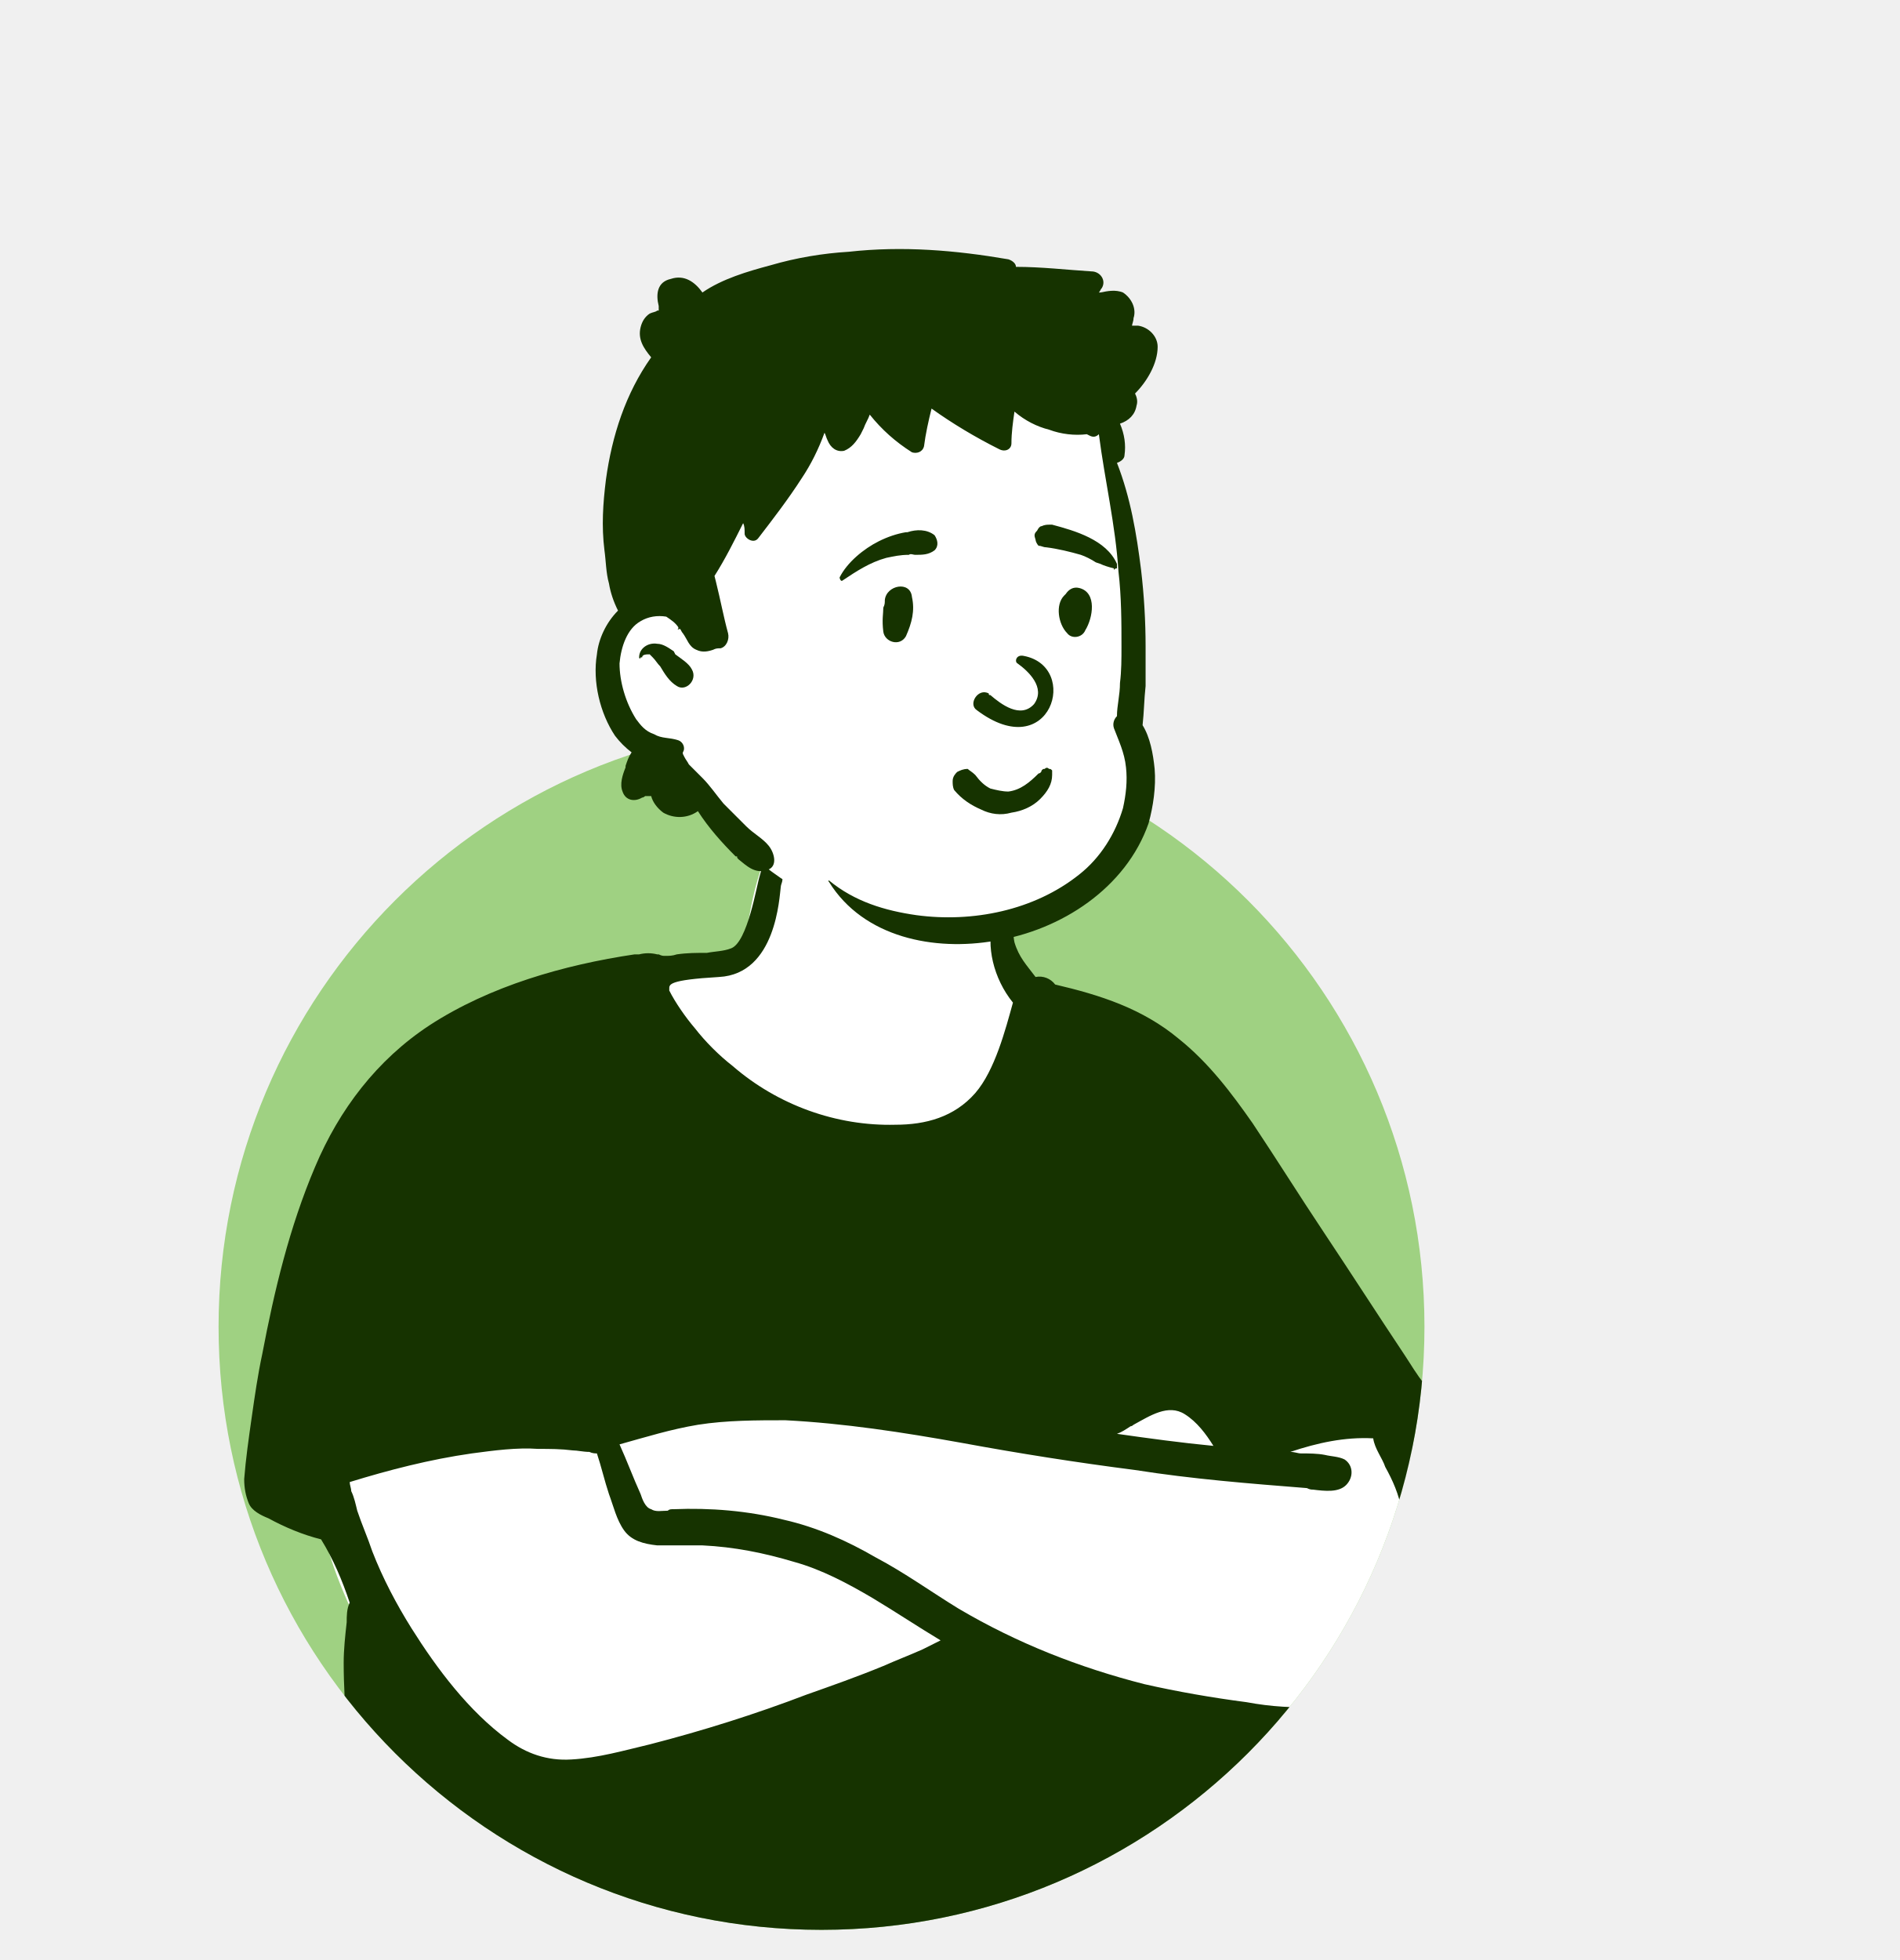
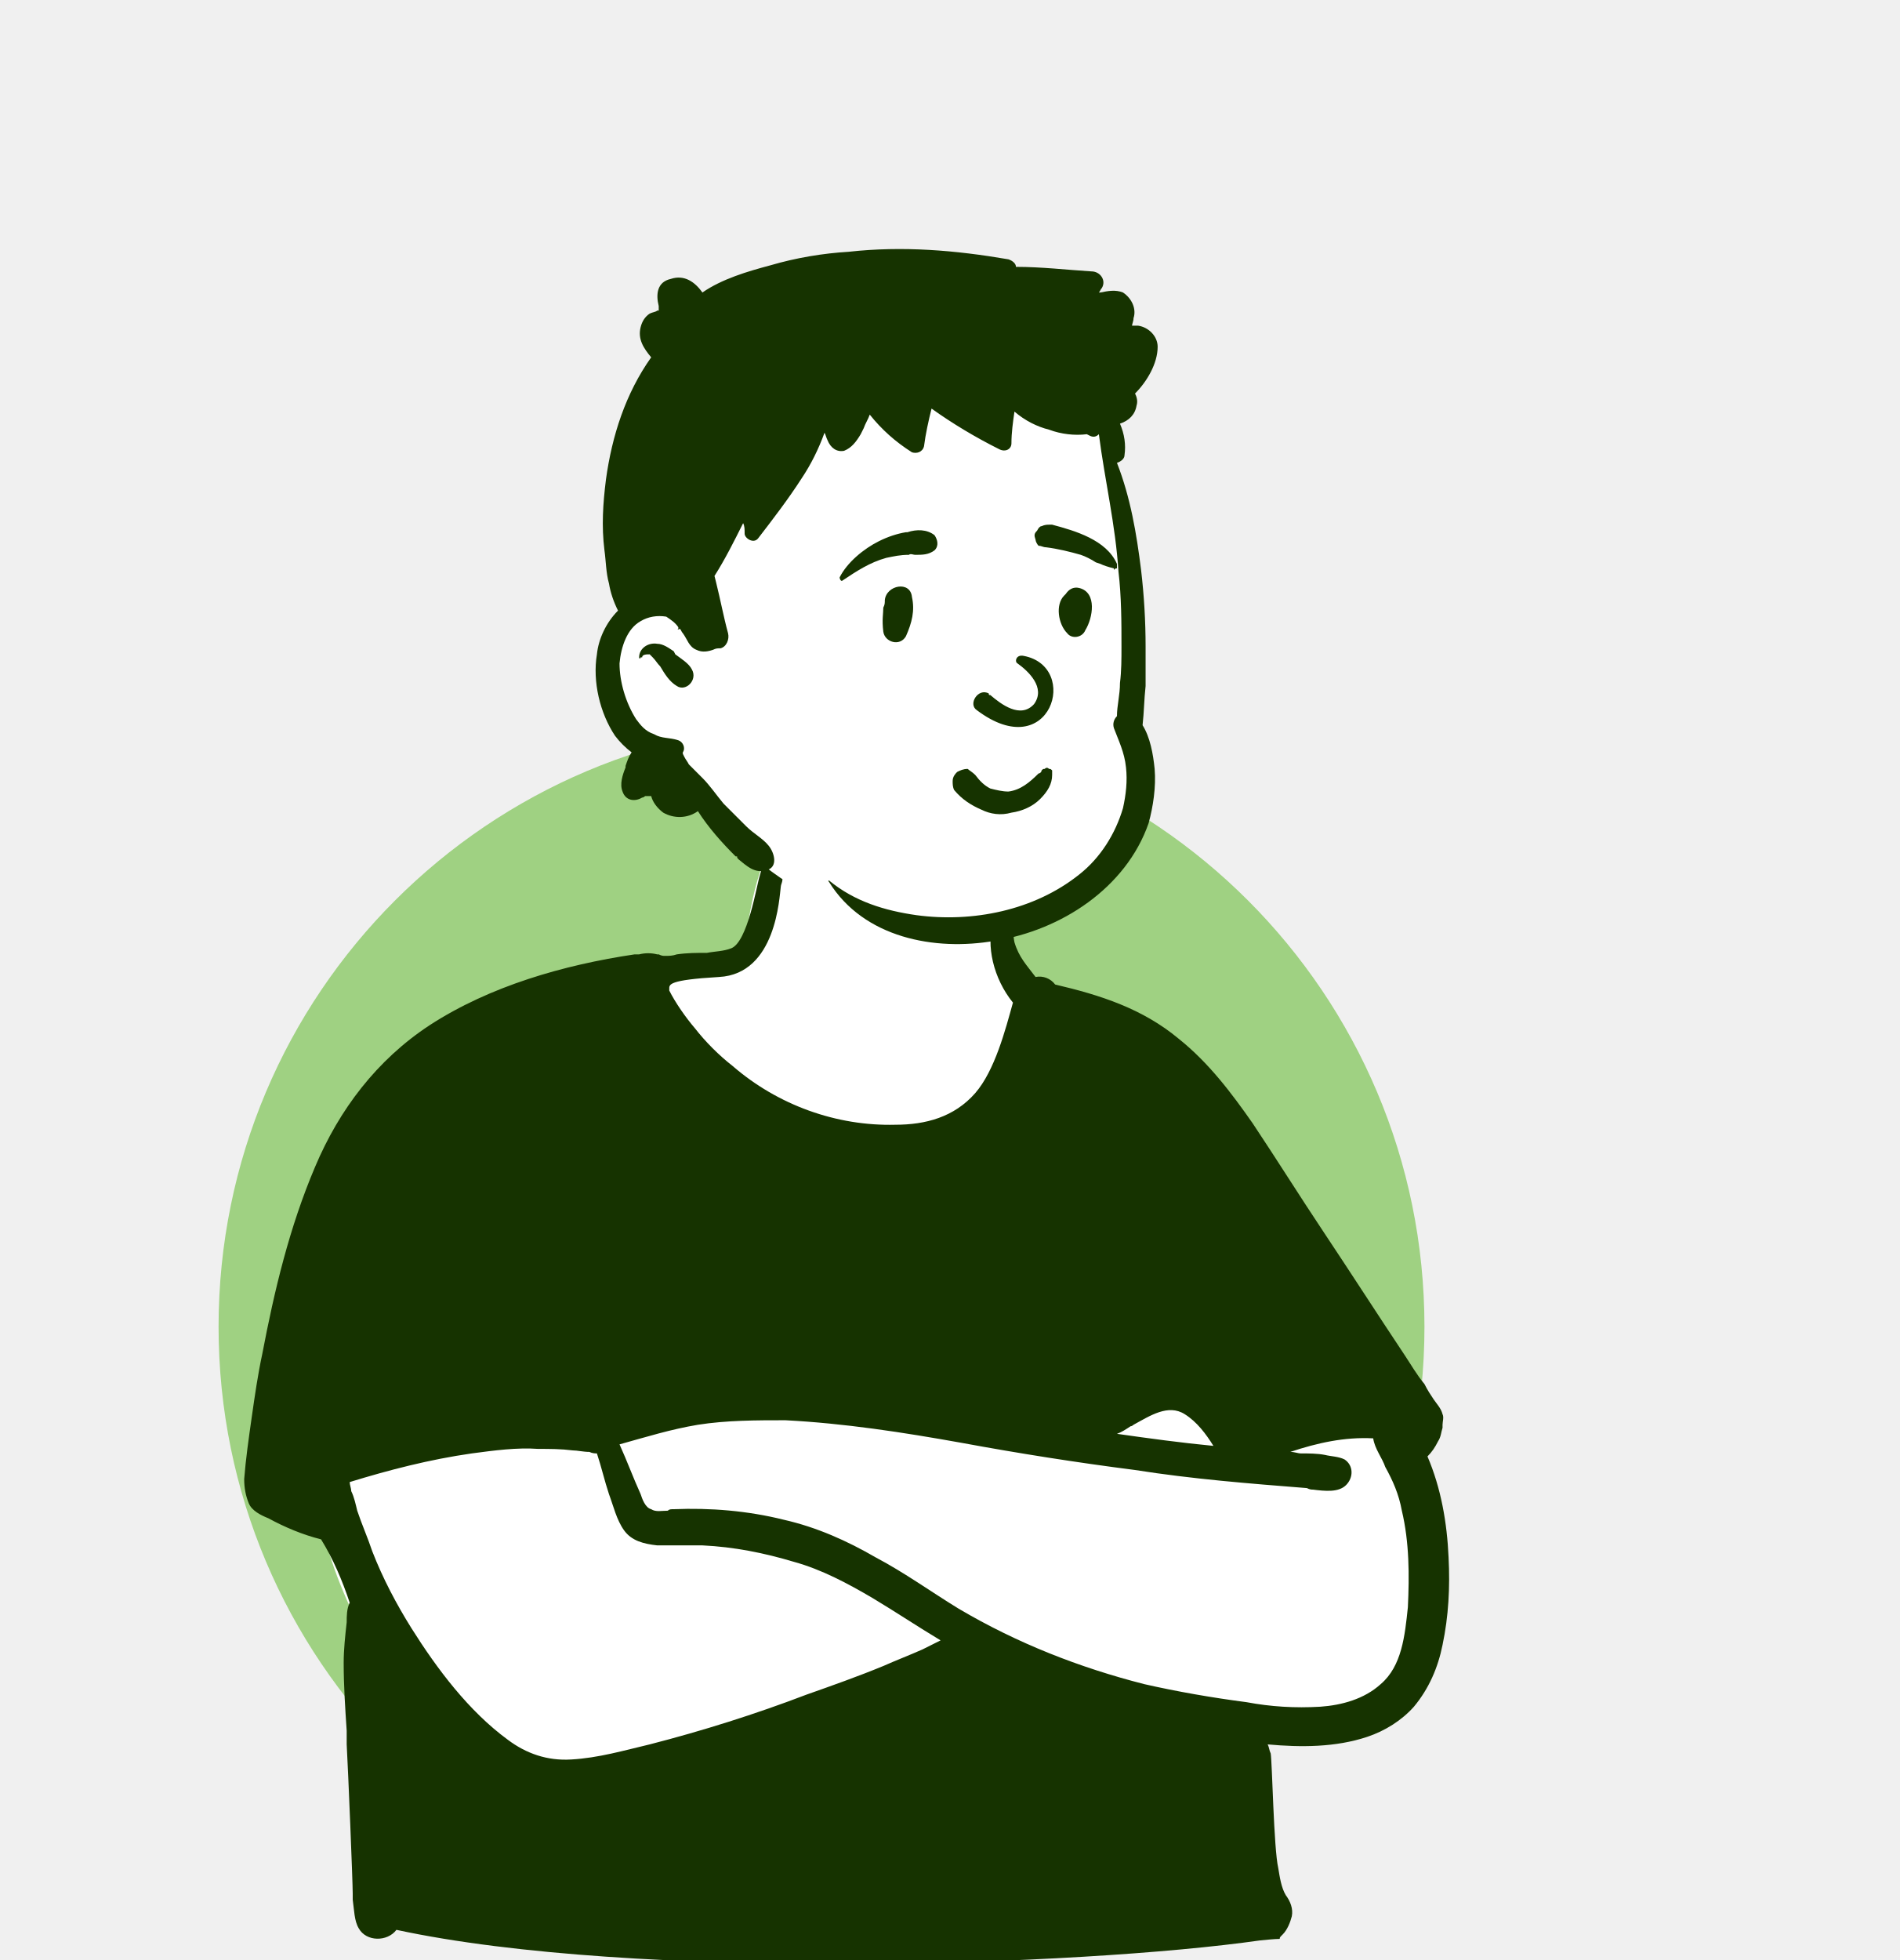
<svg xmlns="http://www.w3.org/2000/svg" viewBox="-120 -110 1260 1300" width="1260" height="1300">
  <style>.k{fill:#163300}.b{fill:#FFFFFF}.ks{stroke:#163300}.bs{stroke:#FFFFFF}.s .k,.s .b{fill:#9FD182}</style>
  <defs>
    <clipPath id="c">
-       <path d="M-120 -110H1140V770H825A400 400 0 0 1 25 770H-120Z" />
+       <rect x="-120" y="-110" width="1260" height="1300" />
    </clipPath>
  </defs>
  <circle cx="425" cy="770" r="400" fill="#9FD182" />
  <g clip-path="url(#c)">
    <g>
      <g transform="translate(0 459)">
        <path d="M570 258C561 255 553 251 545 246C523 230 509 205 495 182C476 148 463 112 453 74C449 58 448 39 439 25C418 -6 357 -2 325 4C303 7 298 32 294 50C289 65 287 80 284 95C279 99 273 101 267 104C204 123 193 159 169 214C129 294 19 326 2 421C-9 483 22 542 53 594C83 651 123 679 188 665C249 652 308 629 368 611C397 604 426 585 456 592C519 606 584 613 648 611C739 614 739 528 730 460C723 356 670 288 570 258L570 258Z" transform="translate(90 -40)" class="b" stroke="none" />
        <path d="M795 380C794 383 794 386 792 389C790 393 788 396 785 399C794 420 798 443 799 466C800 486 799 505 795 524C792 539 786 553 776 565C768 574 757 581 745 585C724 592 701 592 679 590C680 592 680 594 681 596C682 602 683 659 686 672C687 678 688 685 691 690C694 694 696 699 695 704C694 708 692 713 689 716C687 718 687 718 687 719C686 719 684 719 674 720C555 737 259 747 101 713C95 721 81 721 76 712C73 707 73 700 72 693C72 692 72 691 72 689C72 681 69 608 68 590C68 587 68 584 68 581C67 566 66 551 66 536C66 527 67 518 68 509C68 505 68 500 70 496C65 481 59 467 51 454C39 451 27 446 16 440C11 438 5 435 3 430C1 425 0 420 0 414C1 401 3 387 5 373C7 359 9 345 12 331C20 289 30 247 47 207C63 169 88 136 123 113C163 87 212 73 259 66C260 66 261 66 262 66C266 65 270 65 274 66C275 66 275 66 275 66C277 67 278 67 279 67C282 67 284 67 287 66C294 65 300 65 307 65C312 64 318 64 323 62C334 58 340 20 342 14C343 10 345 3 349 1C351 -1 354 0 356 2C359 5 358 12 357 17C357 18 356 20 356 21C355 28 353 79 315 81C281 83 282 86 282 89C282 89 282 90 282 90C286 98 293 108 299 115C306 124 315 133 324 140C354 166 393 180 432 179C452 179 471 174 485 158C498 143 505 116 510 98C497 82 492 60 497 44C498 39 501 35 506 38C510 41 510 54 511 58C514 68 519 73 525 81C530 80 535 82 538 86C568 93 596 102 620 122C640 138 655 158 669 178C685 202 700 226 716 250C734 277 752 305 770 332C774 338 778 345 783 351C785 355 787 358 789 361C791 364 794 367 795 371C796 373 795 376 795 378C795 379 795 379 795 380ZM624 371C632 376 638 384 643 392C622 390 600 387 579 384C582 383 585 381 588 379C589 379 590 378 590 378C601 372 613 364 624 371ZM263 424C264 427 266 433 270 434C273 436 277 435 281 435C282 434 283 434 285 434C309 433 334 435 358 441C380 446 400 455 419 466C438 476 456 489 474 500C513 523 554 539 597 550C619 555 642 559 665 562C681 565 697 566 714 565C728 564 743 560 754 550C768 538 770 518 772 499C773 478 773 456 768 435C766 424 762 415 757 406C755 400 750 394 749 387C730 386 712 390 694 396C697 396 699 397 701 397C706 397 712 397 717 398C721 399 726 399 730 401C736 405 736 413 731 418C726 423 717 422 709 421C708 421 707 421 705 420C667 417 629 414 591 408C552 403 514 397 476 390C437 383 398 377 359 375C340 375 320 375 301 378C283 381 267 386 249 391C254 402 258 413 263 424ZM242 424C245 432 247 441 252 448C257 455 265 457 274 458C280 458 285 458 291 458C296 458 300 458 304 458C325 459 345 463 365 469C383 474 400 483 417 493C432 502 447 512 462 521C458 523 454 525 450 527C441 531 433 534 424 538C407 545 390 551 373 557C339 570 304 581 269 590C252 594 235 599 217 600C201 601 187 596 175 587C149 568 128 540 111 513C101 497 92 480 85 462C82 453 78 444 75 435C74 431 73 426 71 422C71 420 70 418 70 416C96 408 123 401 151 397C166 395 181 393 195 394C203 394 210 394 218 395C221 395 225 396 229 396C231 397 233 397 234 397C237 406 239 415 242 424Z" transform="translate(42 -2)" class="k" fill-rule="evenodd" stroke="none" />
      </g>
    </g>
    <g transform="translate(225 0)">
      <g>
        <g>
          <path d="M186 0C242 0 301 44 322 72C339 96 349 202 349 275C349 290 357 318 355 333C346 386 307 430 230 430C153 430 98 399 41 318C14 318 0 296 0 263C0 229 27 217 27 217C27 217 17 85 41 51C65 16 129 -8e-15 186 0Z" transform="translate(56 75)" class="b" stroke="none" />
          <path d="M274 7C239 1 204 -2 168 2C151 3 133 6 116 11C101 15 84 20 71 29C66 22 59 17 50 20C41 22 40 30 42 38C42 39 42 39 42 40C42 40 42 40 42 41L41 41C40 42 38 42 36 43C33 45 31 48 30 52C28 60 32 66 37 72C20 96 11 124 7 153C5 169 4 184 6 200C7 207 7 215 9 222C10 228 12 234 15 240L15 240C7 248 2 259 1 269C-2 287 3 308 13 323C16 327 20 331 24 334C22 337 21 340 20 343L20 344C18 349 16 355 18 360C20 366 26 367 31 364C32 364 33 363 33 363C35 363 36 363 37 363C38 367 41 371 45 374C52 378 61 378 68 373C75 384 84 394 93 403L94 403C94 404 94 404 95 405C100 409 106 415 114 412C121 410 119 401 115 396C111 391 105 388 100 383C95 378 90 373 85 368C80 362 76 356 71 351C68 348 65 345 62 342C61 340 60 339 59 337L58 335C58 335 58 335 58 334C60 331 58 327 55 326C49 324 44 325 39 322C33 320 30 316 27 312C20 301 16 287 16 275C17 264 21 252 30 247C35 244 41 243 47 244C50 246 53 248 55 251L55 252C54 252 55 253 56 252L56 252C57 253 57 254 58 255C61 259 62 264 67 266C71 268 75 267 78 266C80 265 81 265 83 265C87 264 89 259 88 255C85 244 83 233 80 221L79 217C86 206 92 194 98 182C99 184 99 186 99 189C99 192 105 196 108 192C118 179 128 166 137 152C143 143 148 133 152 122C153 124 153 125 154 127C156 132 160 135 165 134C170 132 173 128 176 123L178 119C179 116 181 113 182 110C190 120 199 128 210 135C213 136 217 135 218 131C219 123 221 114 223 106C237 116 252 125 268 133C272 135 276 133 276 129C276 122 277 115 278 108C285 114 293 118 301 120C309 123 318 124 326 123C326 123 326 123 326 123L328 124L328 124C330 125 332 125 334 123C338 154 345 183 347 214C349 231 349 248 349 264C349 272 349 280 348 288C348 296 346 303 346 310C344 312 343 315 344 318C347 326 351 334 352 344C353 353 352 362 350 371C345 388 335 404 321 415C291 439 250 447 213 442C192 439 172 433 155 419C155 419 154 419 155 420C178 457 225 466 265 459C309 452 352 424 367 381C370 370 372 357 371 345C370 335 368 324 363 316C364 307 364 299 365 290L365 287C365 280 365 272 365 264C365 247 364 230 362 213C359 189 355 165 346 142C349 141 351 139 351 137C352 130 351 123 348 116C354 114 358 110 359 104C360 101 359 98 358 96C366 88 373 76 373 65C373 58 367 52 360 51C359 51 357 51 356 51C356 50 357 48 357 46C359 40 356 33 350 29C345 27 340 28 335 29L334 29C335 28 335 27 336 26C339 21 335 15 329 15C313 14 296 12 279 12C279 10 277 8 274 7ZM41 262C35 261 29 265 29 271C29 272 30 272 30 271L31 271C31 269 34 269 36 269C36 269 37 270 38 271L38 271C40 273 41 275 43 277L43 277C46 282 49 287 54 290C60 294 68 286 64 279C62 275 57 272 53 269L52 267C49 265 45 262 41 262Z" transform="translate(50 55)" class="k" fill-rule="evenodd" stroke="none" />
        </g>
      </g>
      <g transform="translate(159 186)">
        <g>
          <path d="M141 0L139 0C138 0 136 0 134 1C133 1 132 2 131 4C129 6 129 7 130 10C130 11 131 13 132 14C134 14 135 15 137 15C145 16 153 18 160 20C163 21 167 23 170 25L173 26C175 27 178 28 182 29C182 29 182 30 182 30C183 29 183 29 184 29L184 29C184 28 184 28 184 26C177 10 156 4 141 0ZM44 5L45 5C51 3 58 3 63 7C65 10 66 14 63 17C59 20 55 20 50 20C49 20 47 19 46 20C40 20 36 21 31 22C20 25 11 31 2 37C1 38 0 36 0 35C5 25 16 16 26 11C32 8 38 6 44 5ZM30 50C31 40 47 37 48 48C50 57 48 65 44 74C40 81 30 78 29 71C28 63 29 59 29 55C30 53 30 52 30 50ZM159 42C155 41 152 43 150 46C150 46 150 46 149 47C143 53 145 66 151 72C154 76 161 75 163 70C168 62 171 45 159 42ZM129 119C137 108 125 97 118 92C116 91 117 86 122 87C160 94 140 160 91 123C85 119 92 108 99 112C99 113 99 113 100 113C107 119 120 129 129 119ZM94 189C87 186 81 182 76 176C75 174 75 172 75 170C75 167 77 165 78 164C80 163 82 162 85 162C86 163 88 164 90 166L90 166C93 170 96 173 100 175C104 176 108 177 112 177C120 176 126 171 132 165C133 165 134 164 134 163C135 162 135 162 136 162C137 161 138 161 139 162C140 162 140 162 141 163C141 164 141 165 141 166C141 172 138 177 133 182C128 187 121 190 114 191C107 193 100 192 94 189Z" transform="translate(53 52)" class="k" fill-rule="evenodd" stroke="none" />
        </g>
      </g>
    </g>
  </g>
</svg>
